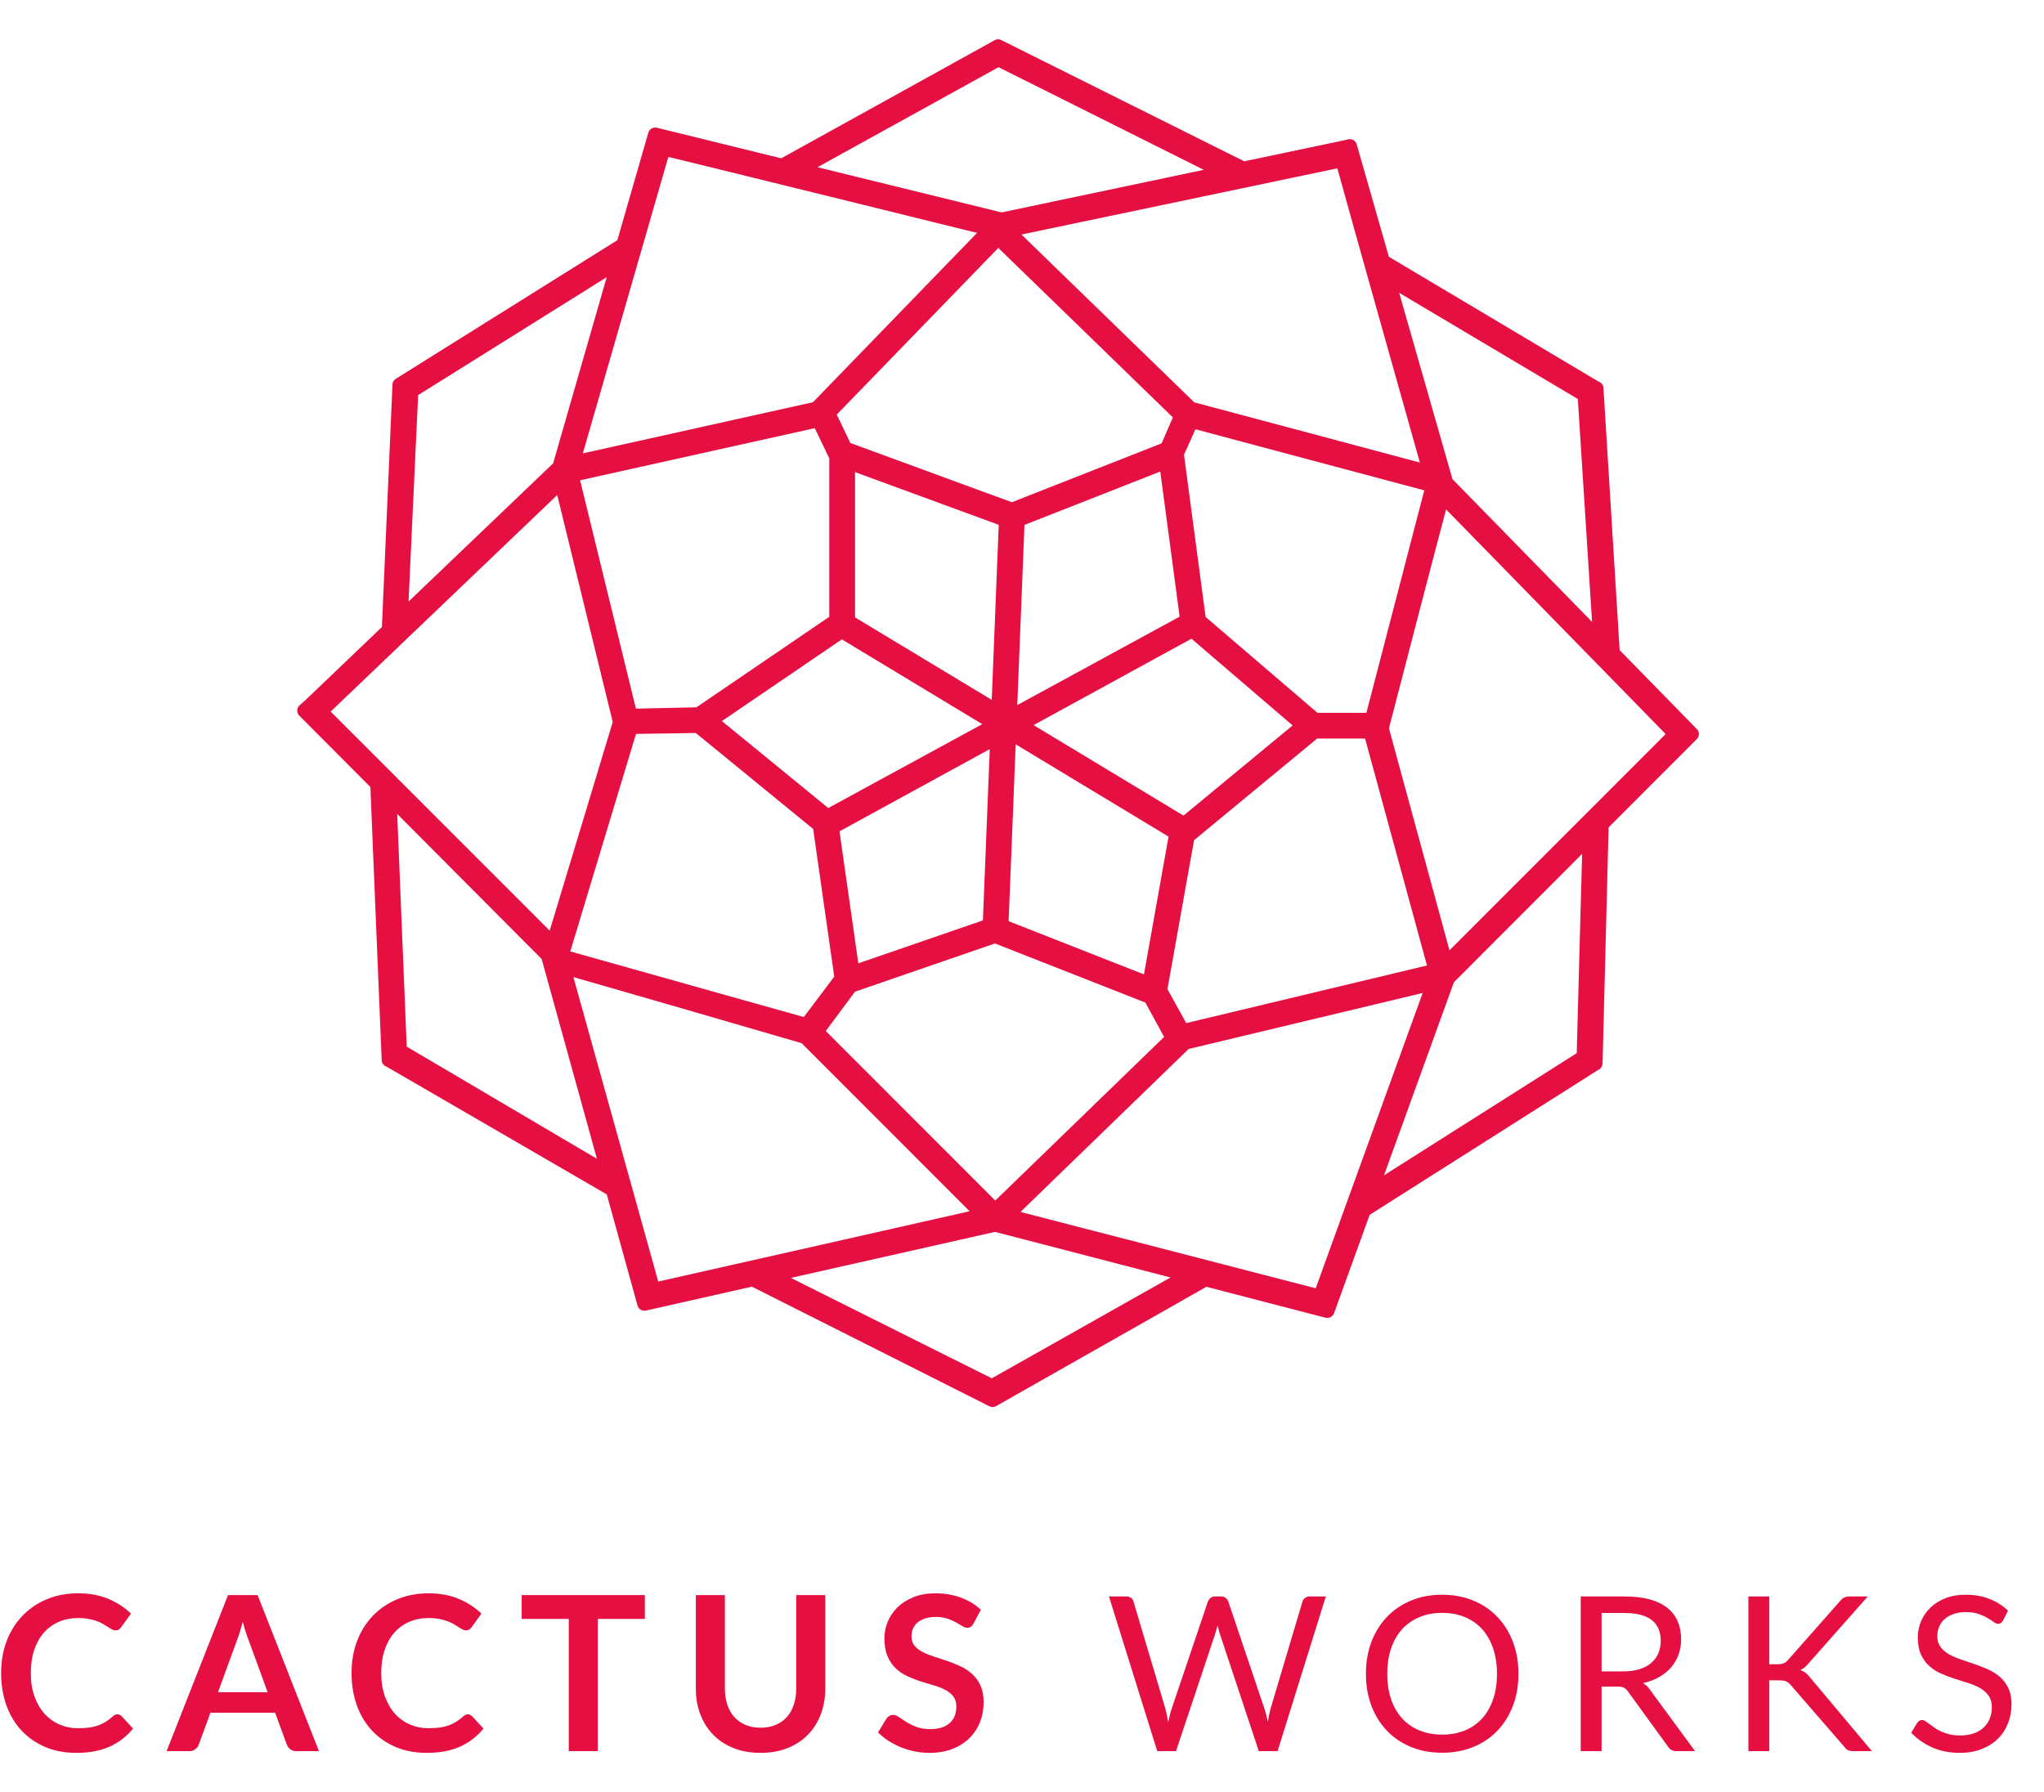
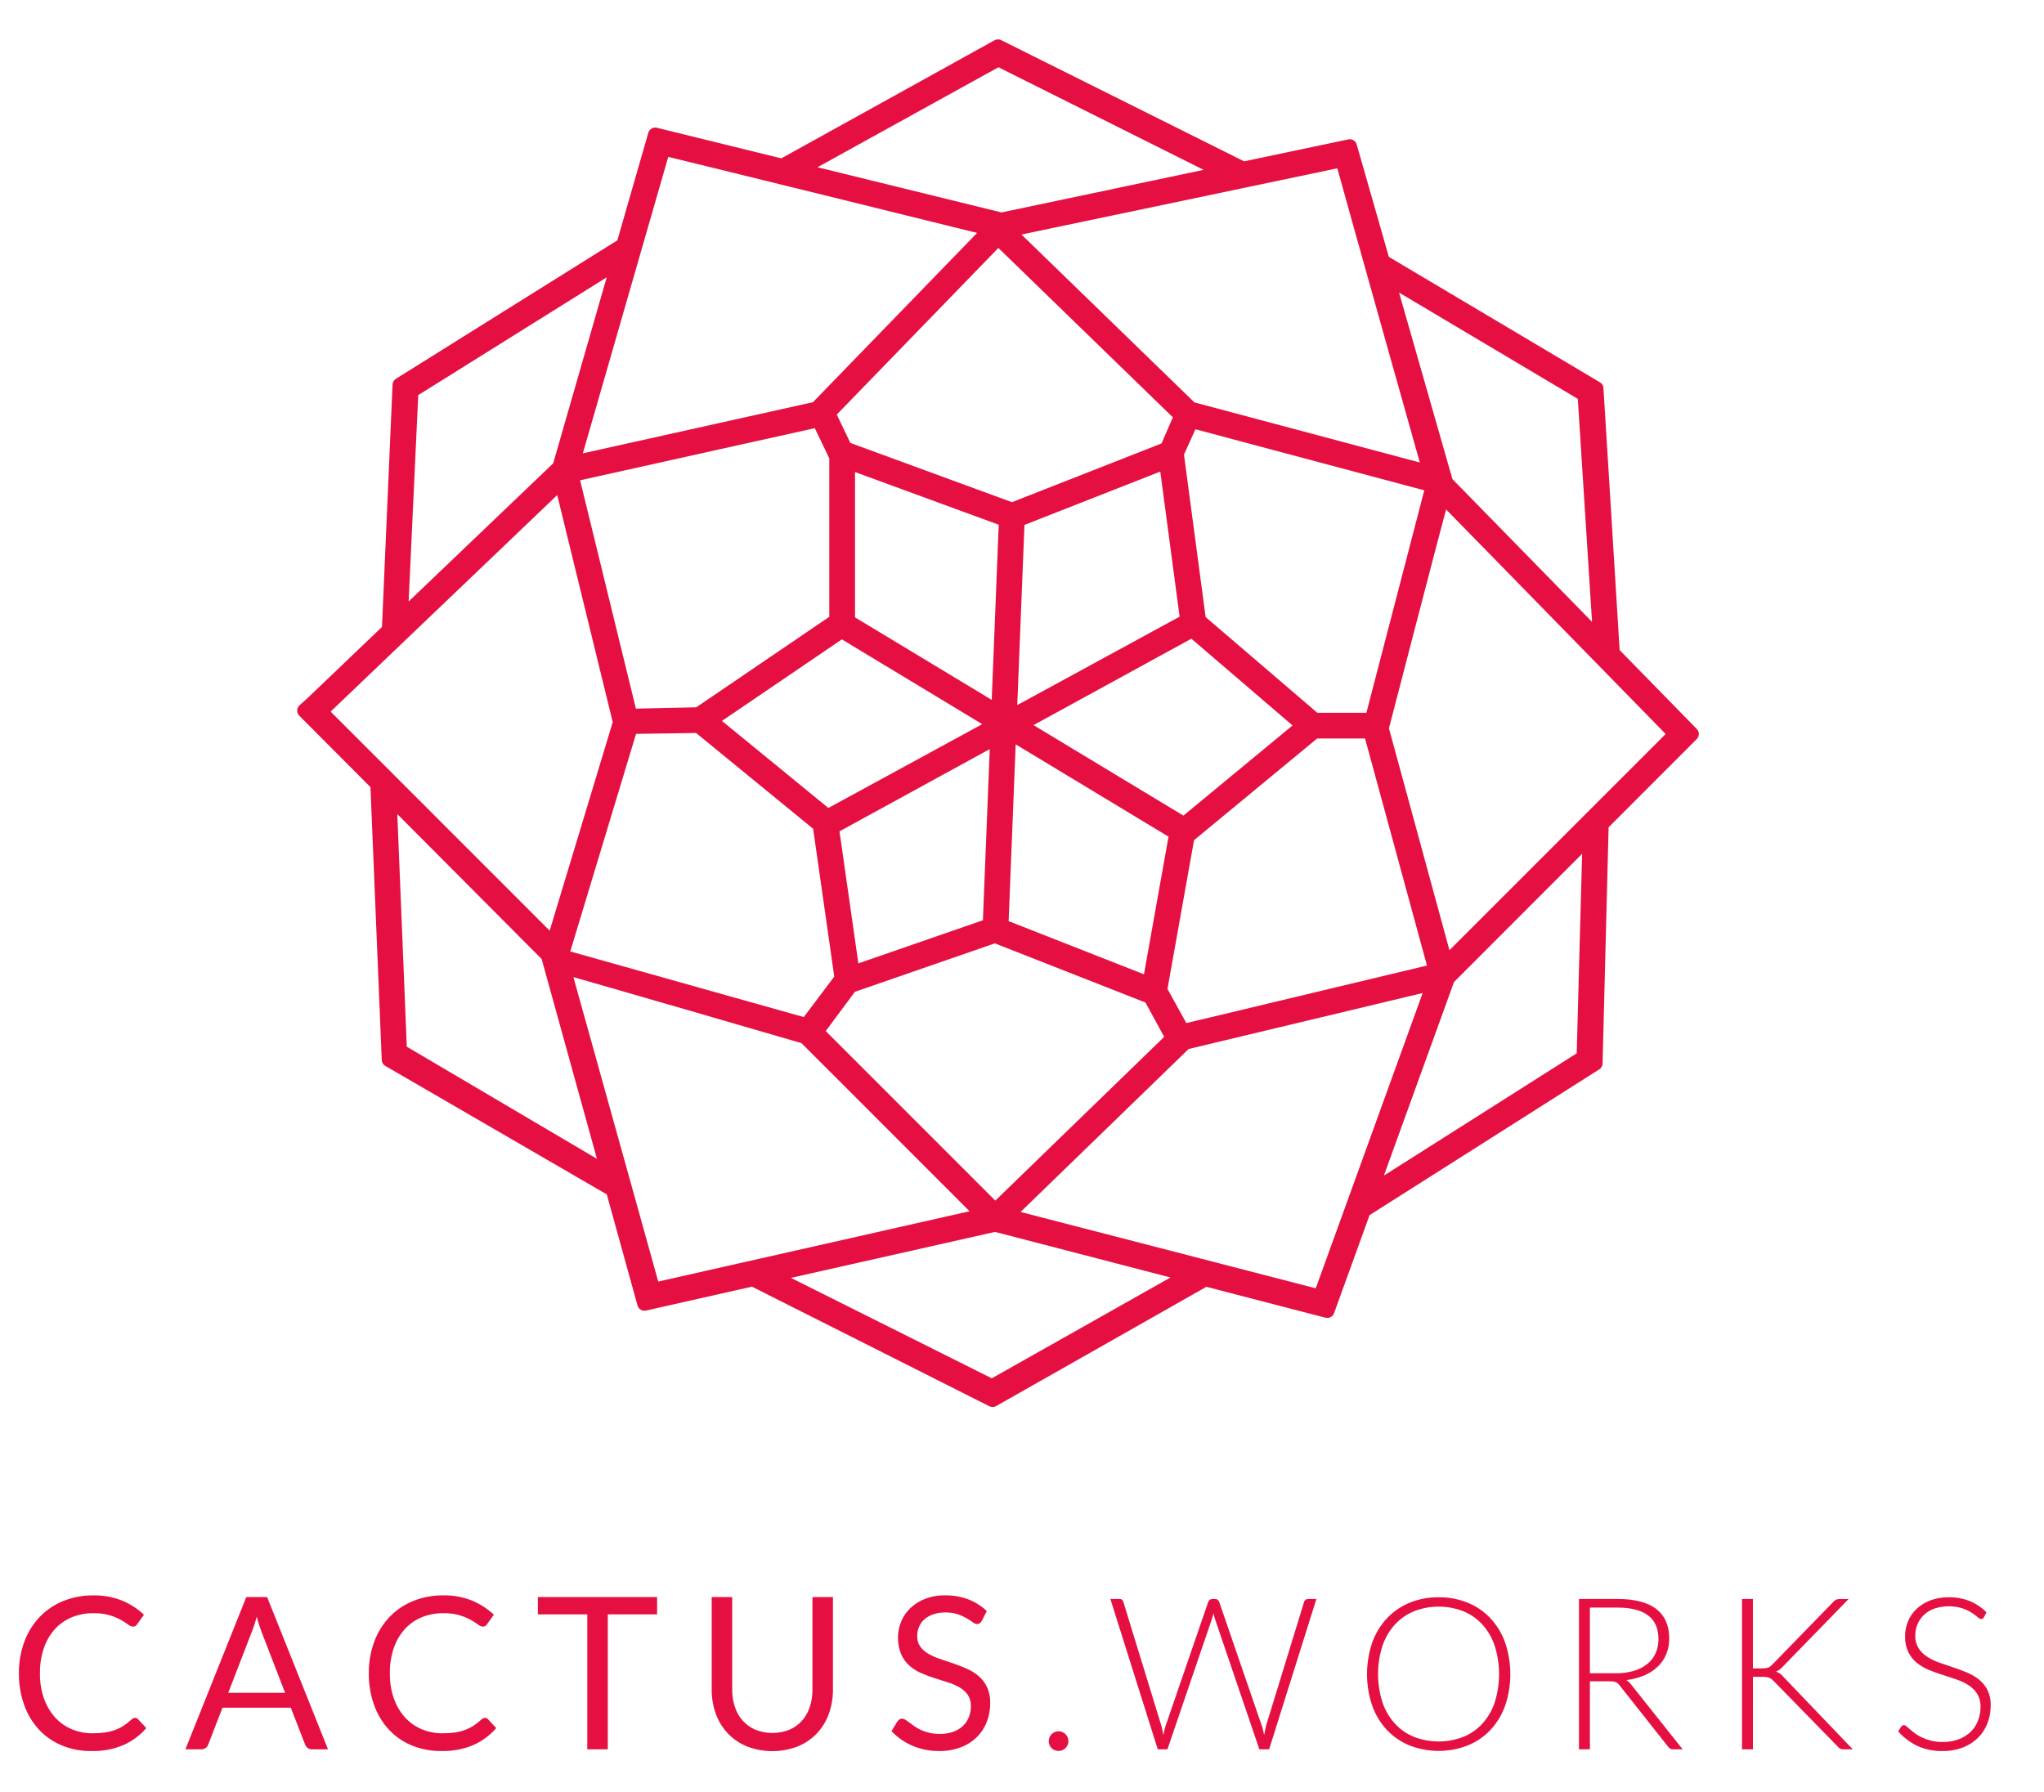
- <svg xmlns="http://www.w3.org/2000/svg" id="Layer_1" data-name="Layer 1" viewBox="0 0 852 747">
+ <svg xmlns="http://www.w3.org/2000/svg" width="852" height="747" viewBox="0 0 852 747">
  <defs>
-     <style>.cls-1{font-size:90px;font-family:Lato-Semibold, Lato;letter-spacing:0.15em;}.cls-1,.cls-8{fill:#e51041;}.cls-2,.cls-3,.cls-4{font-weight:700;}.cls-3{letter-spacing:0.13em;}.cls-4{letter-spacing:0.15em;}.cls-5{font-family:Lato-Regular, Lato;}.cls-6,.cls-7{font-family:Lato-Light, Lato;}.cls-6{letter-spacing:0.14em;}.cls-8{stroke:#e51041;stroke-linejoin:round;stroke-width:6px;}</style>
+     <style>
+       .cls-1, .cls-2 {
+         fill: #e51041;
+         fill-rule: evenodd;
+       }
+ 
+       .cls-2 {
+         stroke: #e51041;
+         stroke-linejoin: round;
+         stroke-width: 6px;
+       }
+     </style>
  </defs>
-   <text class="cls-1" transform="translate(-3 730)">
-     <tspan class="cls-2">C</tspan>
-     <tspan class="cls-3" x="72.94" y="0">A</tspan>
-     <tspan class="cls-4" x="146.07" y="0">CTUS</tspan>
-     <tspan class="cls-5" x="427.67" y="0"> </tspan>
-     <tspan class="cls-6" x="463.85" y="0">W</tspan>
-     <tspan class="cls-7" x="568.12" y="0">ORKS</tspan>
-   </text>
-   <path class="cls-8" d="M419.55,212.63l4.72.19L417.18,390l-4.72-.19Zm-71.42,48.72,1.5-2.62a7.77,7.77,0,0,0,.75-1.5l146,88.12-2.39,4.07Zm-5.38,85.73-1.37-4.71L497,257.6s-.14-1.13.4-.16A40.23,40.23,0,0,0,500,261ZM413.17,96.29l3.29-3.39,80.32,78-3.29,3.39Zm81.35,78.55,1.22-4.57L602,198.63l-1.22,4.57Zm103.35,25.37a12,12,0,0,1,2.28.63l2.22,1.24s.11-.29-.37,1.5c-4.5,16.52-26.63,101.9-26.63,101.9l-4.56-1.24ZM570.81,303.12l4.56-1.24,28.35,103.95-4.56,1.24Zm30.08,101,1.1,4.6-108.66,26-1.1-4.6ZM491.13,430.73l3.29,3.39-78,75.6-3.29-3.39Zm-74.64,75.62-3.34,3.34-77.95-78,3.34-3.34Zm-79-78.57-1.22,4.57S241.64,404.81,231.13,402a2.53,2.53,0,0,1-1.12-1.12l1.13-3ZM232.83,402.4l-2.08-3.4s-2.09.86-1.46-1.22L259,299.45l4.52,1.37Zm30.74-100.47L259,303.06,233,196.74l4.59-1.12ZM235.8,198.49l-1-4.61,106.3-23.62,1,4.61ZM343.29,174.2l-3.39-3.29,75.59-78,3.39,3.29Zm79.48,43.08-1.73-4.4,66.14-26,1.73,4.4Zm62.94-27.87,4.68-.62,9.45,70.87-4.68.62ZM496,261.76l3.07-3.59,49.61,42.53-3.08,3.59Zm49.64,38.91,3,3.64L494.28,349.2l-3-3.64ZM490.45,347l4.65.83-11.81,66.15-4.65-.83Zm-8.62,64.37-1.73,4.4-66.14-26,1.73-4.4Zm-67.78-26,1.55,4.46L354.18,411l-1.55-4.46Zm-58.31,23.16-4.68.67L341.61,343l4.68-.67Zm-10.29-67.64-3,3.66-52-42.52,3-3.66Zm-52.14-38.74-2.66-3.91L349.71,258l2.66,3.91ZM353.4,260h-4.73V189.1h4.73Zm-3.18-68.66,1.63-4.44,70.87,26-1.63,4.44Zm-10.79-20.16,4.32-1.92,9.63,20.09a5.19,5.19,0,0,1-1.6,1.8,5.75,5.75,0,0,1-2.53.45Zm154.19-.58a10.77,10.77,0,0,1,3,1.37c.56.38,1.07.73,1.4.94.8.5-.26-.05-.26-.05L489.13,192l-4.12-1.5Zm51.11,134.28v-4.73h30.71v4.73H544.74ZM476.52,409.94s2.1,2.1,3.1,1.55,1-3.81,1-3.81l14.08,25.46-4.05,2.79-12.91-23.68Zm-124.27-3.81s0-2.74.89-2.2c1.1.64,3.24,4.45,3.24,4.45L338,433.14l-4.12-2.63Zm-57.9-108.36v4.73L261.5,303a16.47,16.47,0,0,1-.22-2.26,15,15,0,0,0-.15-2.24ZM415.3,96.91l-1-4.62,148.3-31.23-.86,5.15-.43.09ZM559,64.5,562.63,61l40.12,140.28s-1.12.72-2.2,1.29a8,8,0,0,1-1.44.63c-.21.06-.44-1.51-.68-1.65l-.15-.09a2.36,2.36,0,0,1-1.15-.94S564.06,83.19,559.52,66.43Zm40,135.33,1.76-.58L705.13,306l-3.81,2.89-1.06-1.08L599.51,204.74c-1.38-1.41-.51-4.9-.51-4.9ZM699,305.55l.7.7c1,1,5.45-.26,5.45-.26l-102,102.13-3.34-3.34ZM599.21,405.64l4.44,1.61-50.4,139.16s-1.36-2.92-2.67-3.4l-1-.35ZM552.42,541.18l.83,5.23-139-36.1,1.18-4.57,136.06,35.19ZM414.3,505.73l1,4.61L268.63,543.41a18.14,18.14,0,0,0-.35-2.71l-.43-1.9ZM273,540.47l-.47.13c-1.16.32-3.91,2.81-3.91,2.81L228.29,397.63l4.55-1.27ZM232.24,395.32l-3.34,3.34-102-102.43,3.38-3s1.26,1.35,2.8,2.89ZM133,297.11l-3.26-3.42L236,192.11l3.26,3.42ZM237.56,196.84,233,195.53l40.1-139.35,4.59,1.28L277,60.08C271.44,79.24,237.56,196.84,237.56,196.84ZM274.89,61.45l-1.76-5.28,147,36.12L419,96.89S275.67,61.47,275.55,61.62A.91.91,0,0,1,274.89,61.45ZM328.56,73l-3.31-3.36L416,19.42l2.32,4-88.11,48.7Zm85.2-49.57,1.6-3.2a2.59,2.59,0,0,1,.64-.85l103.81,51.8-2.11,4.23Zm160.48,89.69-.37-5.6L665.37,162l-3.73,3.19-85.8-51Zm86.25,50.09,2.57-.16a4.83,4.83,0,0,0,2.31-1.15l6.92,112-4.71.3Zm2.36,179.34,4.72.11L665,443.26l-2.48.51a15.89,15.89,0,0,1-2.4.24s0-.36,0-1.12C660.39,431.55,662.85,342.6,662.85,342.6Zm-1.27,97.28.87,1.38a7.1,7.1,0,0,0,2.54,2l-97.73,62-2.53-4ZM500.38,530.66l5.37.69-92,52.2-1.59-2.81-.86-1.53,87.35-49.28c3-1.71,1.73.73,1.73.73Zm-86.25,47.64s1.28-.61.81.36a31.57,31.57,0,0,0-1.19,4.89l-101.25-51,4.12-3,2.41,1.21ZM257.75,491.82l-1.88,4.33-93.75-54.39,3.5-4.28,90.46,53.35Zm-91-50-4.66,0-4.78-115.55,4.72-.19,4.69,115Zm0-179.34-4.66,1.16,4.5-103.15,4.88.41-4.62,99.39-.1,2.2ZM168,165.11l-.51-.81a11.12,11.12,0,0,1-.91-3.85L260,102l2.5,4Z" />
+   <path id="Cactus.Works" class="cls-1" d="M54.829,716.8a25.535,25.535,0,0,1-3.3,2.591,17.66,17.66,0,0,1-3.588,1.794,20.825,20.825,0,0,1-4.208,1.041,35.65,35.65,0,0,1-5.116.332,22.12,22.12,0,0,1-8.659-1.683,19.635,19.635,0,0,1-6.954-4.895,23.346,23.346,0,0,1-4.651-7.862,30.621,30.621,0,0,1-1.705-10.587,31.457,31.457,0,0,1,1.639-10.5,22.775,22.775,0,0,1,4.584-7.885,19.633,19.633,0,0,1,7.02-4.939,23.081,23.081,0,0,1,8.991-1.705A22.392,22.392,0,0,1,50.4,675.3a29.685,29.685,0,0,1,3.012,1.927,3.512,3.512,0,0,0,1.949.864,1.97,1.97,0,0,0,1.129-.288,2.317,2.317,0,0,0,.687-0.731l2.835-3.942a30.122,30.122,0,0,0-9.124-5.892,30.767,30.767,0,0,0-11.959-2.17,32.638,32.638,0,0,0-12.623,2.37,28.423,28.423,0,0,0-9.81,6.666,30.107,30.107,0,0,0-6.356,10.277A36.955,36.955,0,0,0,7.88,697.533a38.305,38.305,0,0,0,2.17,13.156,30.022,30.022,0,0,0,6.112,10.255,27.258,27.258,0,0,0,9.523,6.644,31.419,31.419,0,0,0,12.4,2.37,32.366,32.366,0,0,0,13.442-2.525,27.159,27.159,0,0,0,9.456-7.043l-3.41-3.677a1.642,1.642,0,0,0-1.24-.575,2.288,2.288,0,0,0-1.506.664h0Zm40.305-11.118L105.1,679.9a48.2,48.2,0,0,0,1.905-5.98q0.443,1.728.93,3.256t0.93,2.68l9.966,25.825h-23.7Zm16.21-39.911h-8.681L77.285,729.249h6.644a2.828,2.828,0,0,0,1.86-.62,3.112,3.112,0,0,0,1.019-1.417l5.935-15.327h28.479l5.936,15.327a3.522,3.522,0,0,0,1.062,1.461,2.853,2.853,0,0,0,1.861.576h6.643ZM200.68,716.8a25.571,25.571,0,0,1-3.3,2.591,17.643,17.643,0,0,1-3.588,1.794,20.818,20.818,0,0,1-4.207,1.041,35.668,35.668,0,0,1-5.116.332,22.121,22.121,0,0,1-8.659-1.683,19.639,19.639,0,0,1-6.954-4.895,23.34,23.34,0,0,1-4.65-7.862,30.621,30.621,0,0,1-1.706-10.587,31.452,31.452,0,0,1,1.639-10.5,22.774,22.774,0,0,1,4.584-7.885,19.632,19.632,0,0,1,7.021-4.939,23.077,23.077,0,0,1,8.991-1.705,22.387,22.387,0,0,1,11.515,2.79,29.566,29.566,0,0,1,3.012,1.927,3.516,3.516,0,0,0,1.949.864,1.969,1.969,0,0,0,1.129-.288,2.309,2.309,0,0,0,.687-0.731l2.835-3.942a30.138,30.138,0,0,0-9.124-5.892,30.768,30.768,0,0,0-11.959-2.17,32.638,32.638,0,0,0-12.623,2.37,28.427,28.427,0,0,0-9.811,6.666,30.1,30.1,0,0,0-6.355,10.277,36.954,36.954,0,0,0-2.259,13.156,38.308,38.308,0,0,0,2.17,13.156,30.023,30.023,0,0,0,6.112,10.255,27.258,27.258,0,0,0,9.523,6.644,31.416,31.416,0,0,0,12.4,2.37,32.367,32.367,0,0,0,13.443-2.525,27.163,27.163,0,0,0,9.456-7.043l-3.41-3.677a1.645,1.645,0,0,0-1.241-.575,2.286,2.286,0,0,0-1.5.664h0Zm73.213-51.029H224.2v7.22h20.6v56.256h8.548V672.993h20.551v-7.22Zm40.992,55.3a14.972,14.972,0,0,1-5.271-3.743,16.267,16.267,0,0,1-3.278-5.715,22.587,22.587,0,0,1-1.129-7.309V665.773h-8.548v38.582a28.937,28.937,0,0,0,1.749,10.188,23.49,23.49,0,0,0,5.027,8.128,23.106,23.106,0,0,0,7.973,5.382,29.48,29.48,0,0,0,21.082,0,22.884,22.884,0,0,0,7.951-5.382,23.681,23.681,0,0,0,5.005-8.128,28.959,28.959,0,0,0,1.749-10.188V665.773h-8.548v38.582a22.591,22.591,0,0,1-1.13,7.309,16.269,16.269,0,0,1-3.277,5.714,14.789,14.789,0,0,1-5.249,3.721A19.232,19.232,0,0,1,314.885,721.077Zm96.443-49.457a22.871,22.871,0,0,0-7.685-4.873,26.685,26.685,0,0,0-9.677-1.683,22.455,22.455,0,0,0-8.393,1.462,18.6,18.6,0,0,0-6.157,3.9,16.622,16.622,0,0,0-3.809,5.581,18.256,18.256,0,0,0,0,13.577,14.238,14.238,0,0,0,3.433,4.762,17.989,17.989,0,0,0,4.872,3.1,58.8,58.8,0,0,0,5.58,2.105q2.835,0.908,5.581,1.771a23.909,23.909,0,0,1,4.872,2.1,10.868,10.868,0,0,1,3.433,3.079,7.963,7.963,0,0,1,1.306,4.718,12.2,12.2,0,0,1-.886,4.739,10.274,10.274,0,0,1-2.546,3.655,11.57,11.57,0,0,1-4.053,2.37,16.36,16.36,0,0,1-5.448.841,18.94,18.94,0,0,1-4.385-.465,18.409,18.409,0,0,1-3.477-1.174,17.543,17.543,0,0,1-2.723-1.55q-1.2-.841-2.126-1.55t-1.661-1.174a2.517,2.517,0,0,0-1.307-.465,2.015,2.015,0,0,0-1.129.332,3.257,3.257,0,0,0-.864.819l-2.48,4.076a26.376,26.376,0,0,0,8.636,6.046,27.468,27.468,0,0,0,11.25,2.237,24.611,24.611,0,0,0,9.014-1.55,19.378,19.378,0,0,0,6.688-4.253,18.022,18.022,0,0,0,4.141-6.356,21.435,21.435,0,0,0,1.417-7.819,15.2,15.2,0,0,0-1.306-6.644,14.063,14.063,0,0,0-3.455-4.563,19.648,19.648,0,0,0-4.872-3.078q-2.724-1.218-5.581-2.193t-5.581-1.883a26.388,26.388,0,0,1-4.872-2.148,11.225,11.225,0,0,1-3.454-2.99,7.157,7.157,0,0,1-1.307-4.407,9.913,9.913,0,0,1,.753-3.876,8.63,8.63,0,0,1,2.237-3.123,10.857,10.857,0,0,1,3.676-2.1,15.185,15.185,0,0,1,5.071-.775,15.823,15.823,0,0,1,5.205.753,20.554,20.554,0,0,1,3.676,1.661q1.527,0.908,2.546,1.661a3.161,3.161,0,0,0,1.772.753,1.9,1.9,0,0,0,1.13-.332,3.258,3.258,0,0,0,.863-1Zm27,57.12a3.943,3.943,0,0,0,2.9,1.174,4.166,4.166,0,0,0,1.6-.31,3.969,3.969,0,0,0,1.306-.864,4.323,4.323,0,0,0,.886-1.285,3.849,3.849,0,0,0,.332-1.617,3.9,3.9,0,0,0-.332-1.594,4.19,4.19,0,0,0-2.192-2.193,3.92,3.92,0,0,0-1.6-.332,3.863,3.863,0,0,0-1.616.332,4.342,4.342,0,0,0-1.285.886,3.974,3.974,0,0,0-.864,1.307,4.161,4.161,0,0,0-.31,1.594A3.94,3.94,0,0,0,438.323,728.74Zm106.942-62.17a1.74,1.74,0,0,0-1.085.354,1.574,1.574,0,0,0-.6.842L527.77,719.283q-0.222.886-.421,1.882t-0.421,2.1q-0.222-1.107-.465-2.126a16.541,16.541,0,0,0-.554-1.86l-17.716-51.517a2.212,2.212,0,0,0-.62-0.864,1.542,1.542,0,0,0-1.019-.332h-1.24a1.648,1.648,0,0,0-1.063.354,1.907,1.907,0,0,0-.62.842l-17.717,51.517a16.44,16.44,0,0,0-.531,1.882q-0.222,1-.443,2.149-0.4-2.26-.886-4.031l-15.812-51.517a1.549,1.549,0,0,0-1.639-1.2h-3.764l19.754,62.679h4.03l18.558-54.4q0.354-1.107.62-2.3,0.266,1.2.62,2.3l18.514,54.4h4.075l19.709-62.679h-3.454Zm82.117,18.184a29.436,29.436,0,0,0-6.112-10.122,26.876,26.876,0,0,0-9.456-6.49,31.525,31.525,0,0,0-12.158-2.281,31.066,31.066,0,0,0-12.136,2.3,27.256,27.256,0,0,0-9.434,6.489,29.166,29.166,0,0,0-6.112,10.1,40.947,40.947,0,0,0,0,26.312,29.171,29.171,0,0,0,6.112,10.1,27,27,0,0,0,9.434,6.467,33.47,33.47,0,0,0,24.294,0,26.977,26.977,0,0,0,9.456-6.467,29.2,29.2,0,0,0,6.112-10.1A40.965,40.965,0,0,0,627.382,684.754Zm-4.341,24.938a25.222,25.222,0,0,1-5.137,8.838,21.921,21.921,0,0,1-7.973,5.537,28.561,28.561,0,0,1-20.507,0,22.127,22.127,0,0,1-7.994-5.537,25.276,25.276,0,0,1-5.182-8.838,38.755,38.755,0,0,1,0-23.587,25.251,25.251,0,0,1,5.182-8.86,22.368,22.368,0,0,1,7.994-5.559,28.243,28.243,0,0,1,20.507,0,22.159,22.159,0,0,1,7.973,5.559,25.2,25.2,0,0,1,5.137,8.86A39.2,39.2,0,0,1,623.041,709.692Zm39.684-12.159V670.158H674.2q8.372,0,12.734,3.234t4.362,9.922a14,14,0,0,1-1.2,5.891,12.343,12.343,0,0,1-3.477,4.474,16.058,16.058,0,0,1-5.581,2.857,25.779,25.779,0,0,1-7.463,1H662.725Zm17.1,4.607a7.177,7.177,0,0,0-1.9-1.772,26.629,26.629,0,0,0,7.419-1.905,18.59,18.59,0,0,0,5.625-3.654,15.376,15.376,0,0,0,3.566-5.2,16.854,16.854,0,0,0,1.24-6.556q0-8.106-5.382-12.292T674.2,666.57H658.163v62.679h4.562V700.9h8.194a11.81,11.81,0,0,1,1.573.088,4.359,4.359,0,0,1,1.107.288,2.894,2.894,0,0,1,.842.554,6.119,6.119,0,0,1,.73.841L695.28,728.1a2.478,2.478,0,0,0,.952.908,2.919,2.919,0,0,0,1.262.243h3.9Zm50.846-35.57h-4.562v62.679h4.562v-30.21h4.03a11.312,11.312,0,0,1,1.75.111,4.161,4.161,0,0,1,2.126.952q0.42,0.356.908,0.842l26.486,27.109a3.477,3.477,0,0,0,1,.908,3.537,3.537,0,0,0,1.661.288H772.3l-28.834-30.121a9.063,9.063,0,0,0-1.506-1.44,5.248,5.248,0,0,0-1.683-.819,5.894,5.894,0,0,0,1.44-.8A12.86,12.86,0,0,0,743.2,694.7l27.373-28.128h-3.633a3.97,3.97,0,0,0-1.528.266,3.724,3.724,0,0,0-1.306,1.018l-25.291,26a10.577,10.577,0,0,1-.907.82,3.161,3.161,0,0,1-.931.509,5.01,5.01,0,0,1-1.129.244,14.045,14.045,0,0,1-1.462.066h-3.72V666.57Zm97.352,5.581a20.97,20.97,0,0,0-7.065-4.739,23.372,23.372,0,0,0-8.747-1.551,20.751,20.751,0,0,0-7.729,1.351,17.2,17.2,0,0,0-5.692,3.588,15.119,15.119,0,0,0-3.5,5.161,15.885,15.885,0,0,0-1.2,6.068,14.832,14.832,0,0,0,1.35,6.711,13.477,13.477,0,0,0,3.566,4.474,19.921,19.921,0,0,0,5.027,2.946q2.813,1.152,5.78,2.082t5.78,1.905a22.966,22.966,0,0,1,5.027,2.414,11.656,11.656,0,0,1,3.566,3.588,10.118,10.118,0,0,1,1.35,5.47,15.412,15.412,0,0,1-1.063,5.737,13.041,13.041,0,0,1-3.078,4.629,14.542,14.542,0,0,1-4.938,3.078,18.332,18.332,0,0,1-6.644,1.13,19.938,19.938,0,0,1-4.828-.532,20.312,20.312,0,0,1-3.764-1.306,17.531,17.531,0,0,1-2.879-1.684q-1.24-.908-2.126-1.683t-1.506-1.307a1.776,1.776,0,0,0-1.019-.531,1.556,1.556,0,0,0-1.24.664l-1.24,1.949a25.112,25.112,0,0,0,7.839,6,24.023,24.023,0,0,0,10.674,2.193,22.82,22.82,0,0,0,8.5-1.484,18.4,18.4,0,0,0,6.29-4.053,17.3,17.3,0,0,0,3.919-6.047,20.288,20.288,0,0,0,1.351-7.419,13.833,13.833,0,0,0-1.351-6.445,13.506,13.506,0,0,0-3.565-4.363,20.874,20.874,0,0,0-5.027-2.946q-2.812-1.173-5.78-2.149t-5.78-1.971a23.045,23.045,0,0,1-5.027-2.458,12.154,12.154,0,0,1-3.565-3.544,9.495,9.495,0,0,1-1.351-5.271,12.133,12.133,0,0,1,.908-4.651,11.277,11.277,0,0,1,2.657-3.9,12.525,12.525,0,0,1,4.341-2.658,19.432,19.432,0,0,1,11.737-.133,19.02,19.02,0,0,1,6.333,3.654,2.546,2.546,0,0,0,1.484.82,1.251,1.251,0,0,0,1.152-.753Z" />
+   <path class="cls-2" d="M419.545,212.626l4.721,0.189L417.179,390l-4.72-.189Zm-71.42,48.721s1.33-2.336,1.5-2.625a7.766,7.766,0,0,0,.75-1.5L496.33,345.345l-2.392,4.074Zm-5.379,85.733-1.371-4.714L497,257.6s-0.145-1.131.4-.162a40.227,40.227,0,0,0,2.6,3.538ZM413.174,96.292l3.29-3.39,80.315,77.961-3.29,3.391Zm81.351,78.549,1.217-4.565,106.3,28.35-1.218,4.565Zm103.35,25.368a11.977,11.977,0,0,1,2.275.634l2.225,1.241s0.112-.285-0.375,1.5c-4.5,16.517-26.634,101.895-26.634,101.895l-4.558-1.243ZM570.808,303.116l4.558-1.243,28.346,103.949-4.558,1.243Zm30.076,101.03,1.1,4.595L493.321,434.728l-1.1-4.6ZM491.127,430.735l3.289,3.392-77.953,75.6-3.289-3.392Zm-74.638,75.624-3.34,3.341L335.2,431.739l3.34-3.341Zm-79.014-78.573-1.218,4.565S241.639,404.808,231.125,402A2.529,2.529,0,0,1,230,400.879l1.125-3ZM232.828,402.4L230.75,399s-2.091.863-1.46-1.224c5.25-17.369,29.724-98.331,29.724-98.331l4.523,1.368ZM263.57,301.934l-4.589,1.122L233,196.744l4.589-1.122ZM235.8,198.49l-1.025-4.613,106.3-23.625,1.025,4.613ZM343.286,174.2l-3.391-3.289,75.59-77.962,3.392,3.289Zm79.483,43.079-1.727-4.4L487.183,186.9l1.728,4.4Zm62.937-27.874,4.683-.624,9.449,70.874-4.684.624Zm10.253,72.356,3.074-3.588L548.64,300.7l-3.075,3.587ZM545.6,300.673l3.009,3.643L494.276,349.2l-3.009-3.643Zm-55.152,46.293L495.1,347.8l-11.811,66.149-4.651-.83Zm-8.622,64.366-1.727,4.4-66.142-25.987,1.728-4.4Zm-67.778-26.021,1.546,4.465-61.418,21.262-1.545-4.465ZM355.74,408.472l-4.677.668-9.449-66.149,4.677-.668Zm-10.291-67.644-2.992,3.657-51.969-42.524,2.992-3.657Zm-52.136-38.742-2.657-3.907,59.055-40.162,2.657,3.907ZM353.4,259.97h-4.725V189.1H353.4V259.97Zm-3.176-68.656,1.627-4.436,70.866,25.987-1.627,4.436Zm-10.794-20.158,4.317-1.919,9.626,20.094a5.185,5.185,0,0,1-1.6,1.8,5.753,5.753,0,0,1-2.529.452Zm154.193-.579a10.767,10.767,0,0,1,2.988,1.366c0.557,0.385,1.067.73,1.4,0.938,0.8,0.5-.261-0.054-0.261-0.054l-8.625,19.13-4.125-1.5Zm51.115,134.28v-4.725h30.709v4.725H544.74Zm-68.215,105.08s2.1,2.1,3.1,1.55c1.07-.584,1.05-3.812,1.05-3.812l14.078,25.461-4.052,2.788s-9.445-17.317-12.914-23.679ZM352.25,406.13s-0.038-2.743.887-2.2c1.1,0.642,3.238,4.453,3.238,4.453L338,433.136l-4.125-2.626Zm-57.9-108.36V302.5l-32.846.487a16.474,16.474,0,0,1-.224-2.259,14.978,14.978,0,0,0-.151-2.242ZM415.3,96.909l-0.97-4.624L562.625,61.052,561.76,66.2l-0.431.09ZM559,64.5l3.629-3.451L602.75,201.334s-1.12.722-2.2,1.293a7.982,7.982,0,0,1-1.444.634c-0.208.057-.441-1.507-0.685-1.648l-0.147-.086a2.359,2.359,0,0,1-1.148-.943S564.063,83.191,559.517,66.427Zm40,135.33,1.76-.576L705.125,305.982l-3.806,2.889-1.057-1.081L599.509,204.735C598.133,203.329,599,199.833,599,199.833Zm99.975,105.716,0.7,0.7c0.979,0.979,5.453-.264,5.453-0.264L603.1,408.114l-3.34-3.341Zm-99.763,100.09,4.442,1.609-50.4,139.164s-1.358-2.921-2.666-3.395l-0.978-.354ZM552.418,541.18l0.832,5.232-139.023-36.1,1.183-4.574,136.062,35.192ZM414.3,505.725l1.04,4.609L268.625,543.411a18.139,18.139,0,0,0-.354-2.71c-0.226-1-.429-1.9-0.429-1.9ZM273,540.47l-0.468.131c-1.161.323-3.907,2.81-3.907,2.81L228.291,397.628l4.551-1.269ZM232.237,395.323l-3.341,3.341L126.875,296.23l3.375-3s1.259,1.353,2.8,2.893Zm-99.251-98.208-3.264-3.416,106.3-101.586,3.263,3.416ZM237.561,196.837l-4.54-1.308,40.1-139.353,4.594,1.276-0.757,2.625C271.441,79.241,237.561,196.837,237.561,196.837ZM274.885,61.454l-1.76-5.278L420.107,92.3l-1.128,4.588S275.67,61.468,275.546,61.617A0.911,0.911,0,0,1,274.885,61.454ZM328.56,73.04l-3.31-3.361L416,19.418l2.324,4.01-88.108,48.7Zm85.2-49.567,1.6-3.2A2.586,2.586,0,0,1,416,19.418l103.812,51.8L517.7,75.448Zm160.479,89.692-0.366-5.6,91.5,54.387-3.732,3.189-85.8-51.024Zm86.252,50.094,2.571-.164a4.826,4.826,0,0,0,2.311-1.145l6.919,112.044-4.714.3ZM662.851,342.6l4.723,0.11L665,443.263l-2.478.508a15.89,15.89,0,0,1-2.4.242s-0.018-.355,0-1.125C660.388,431.555,662.851,342.6,662.851,342.6Zm-1.266,97.283,0.873,1.376a7.1,7.1,0,0,0,2.542,2L567.265,505.3l-2.53-3.99Zm-161.21,90.773,5.368,0.692L413.75,583.545s-0.931-1.636-1.591-2.807l-0.863-1.529,87.348-49.279C501.668,528.224,500.375,530.658,500.375,530.658Zm-86.25,47.636s1.277-.615.811,0.363a31.574,31.574,0,0,0-1.186,4.888L312.5,532.533l4.122-3.011,2.413,1.206ZM257.751,491.82l-1.876,4.33-93.75-54.387,3.5-4.28,90.459,53.354Zm-90.966-50.036-4.66-.021-4.784-115.547,4.72-.193s4.277,104.8,4.692,114.97Zm0-179.342-4.66,1.156,4.5-103.148,4.884,0.406s-3.934,84.588-4.622,99.39C166.821,261.665,166.785,262.442,166.785,262.442Zm1.254-97.33-0.507-.812a11.118,11.118,0,0,1-.907-3.85l93.4-58.406,2.5,4.006Z" />
</svg>
